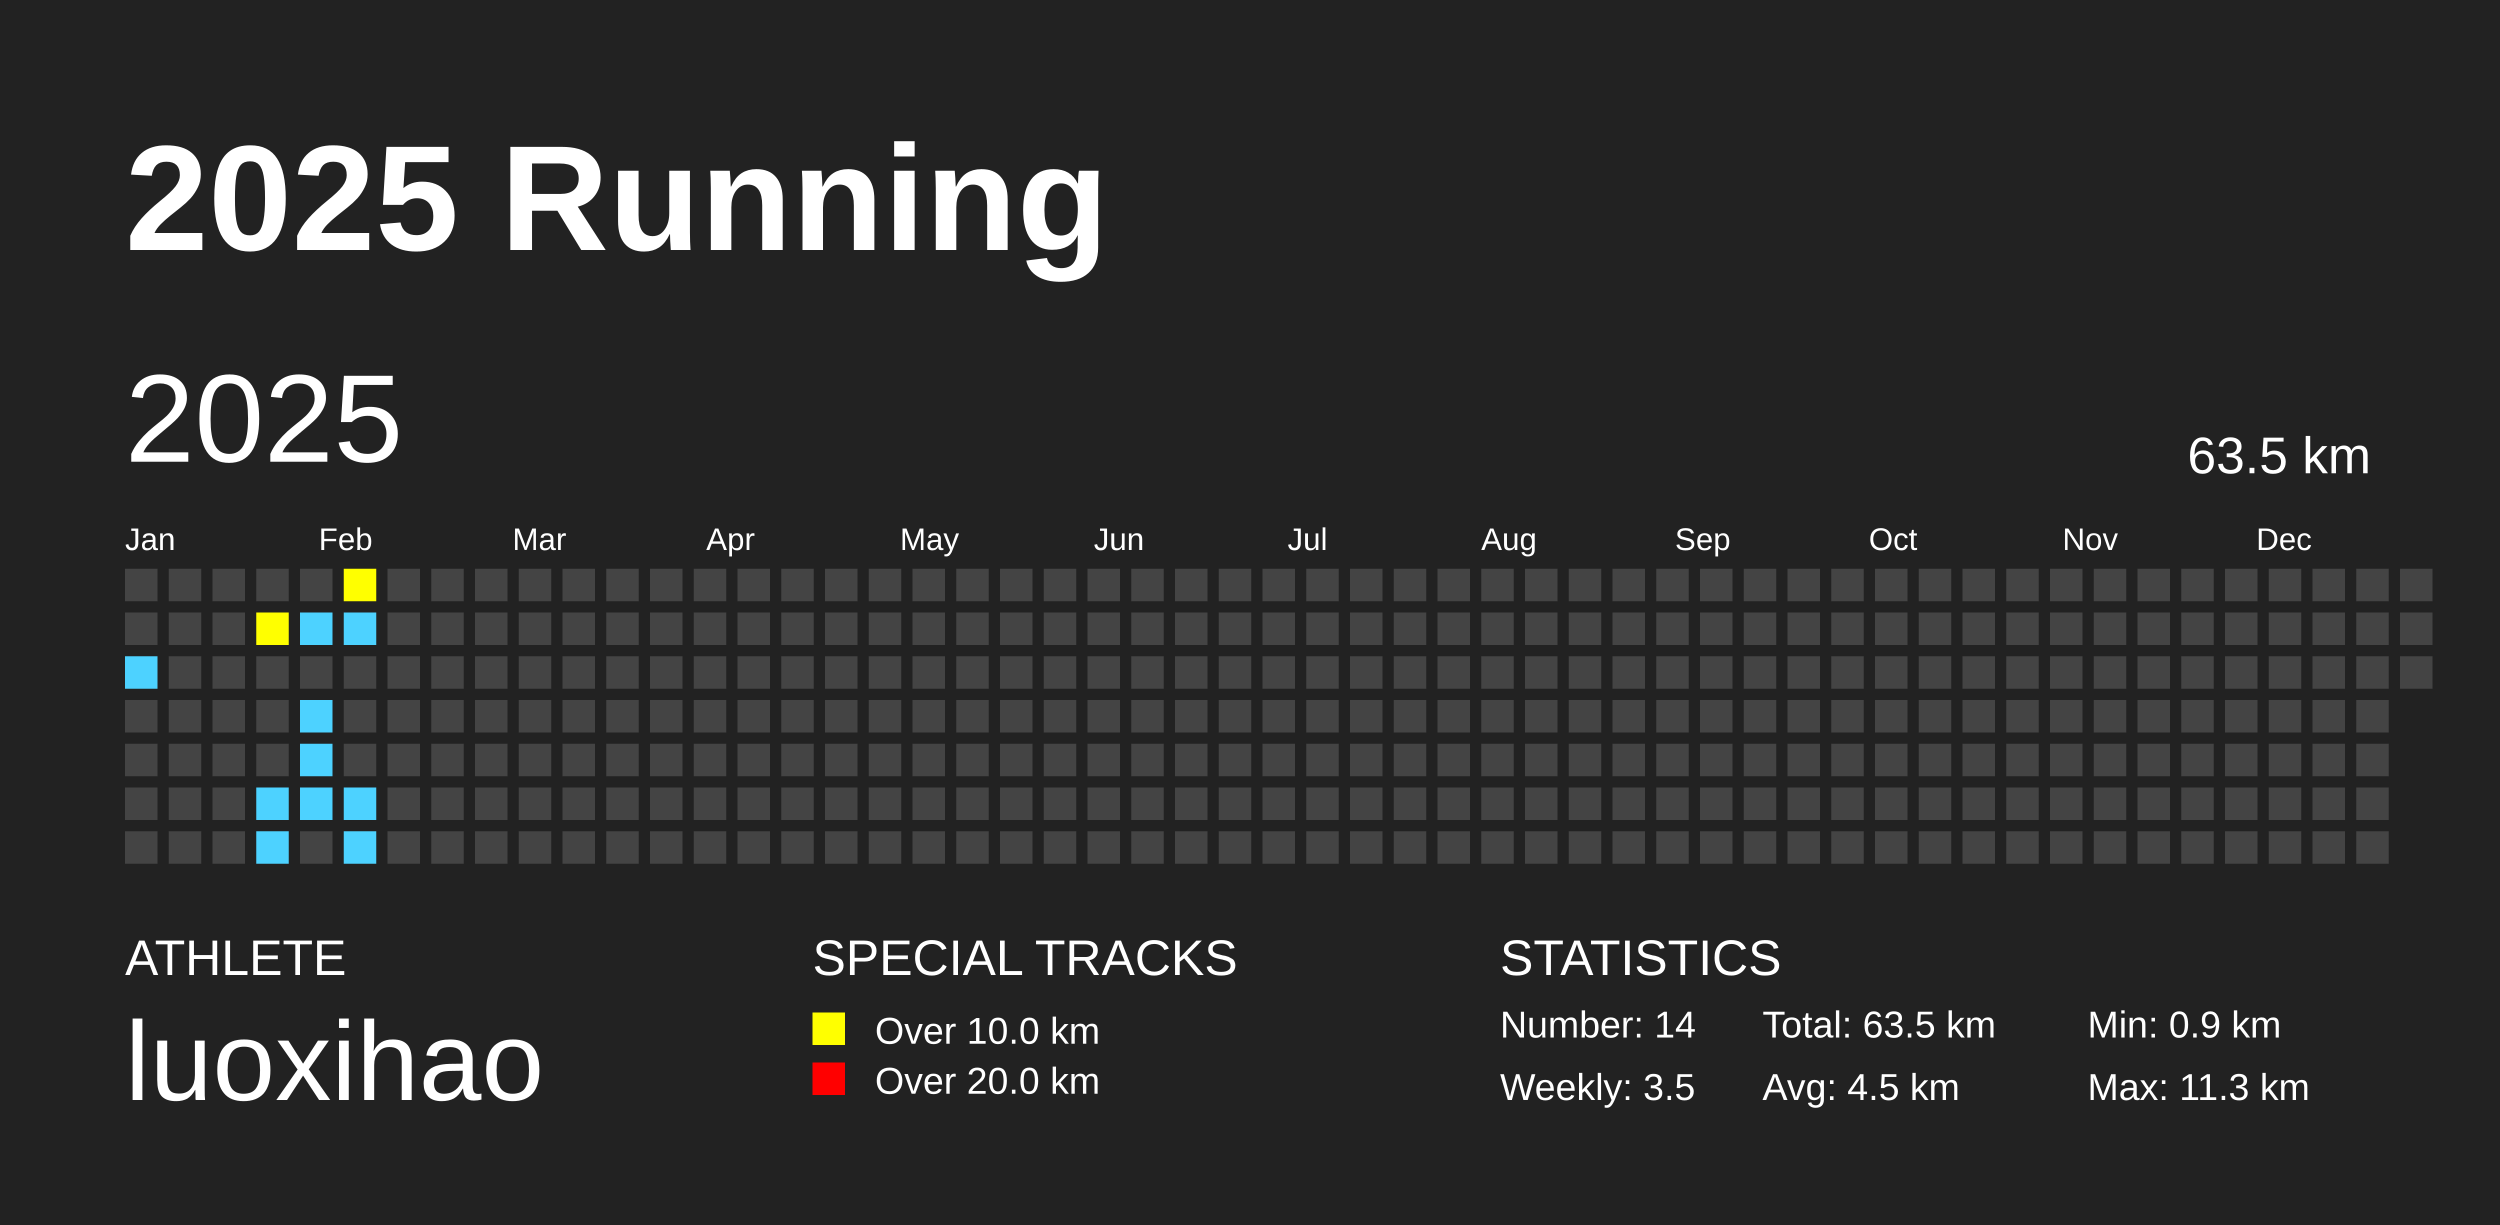
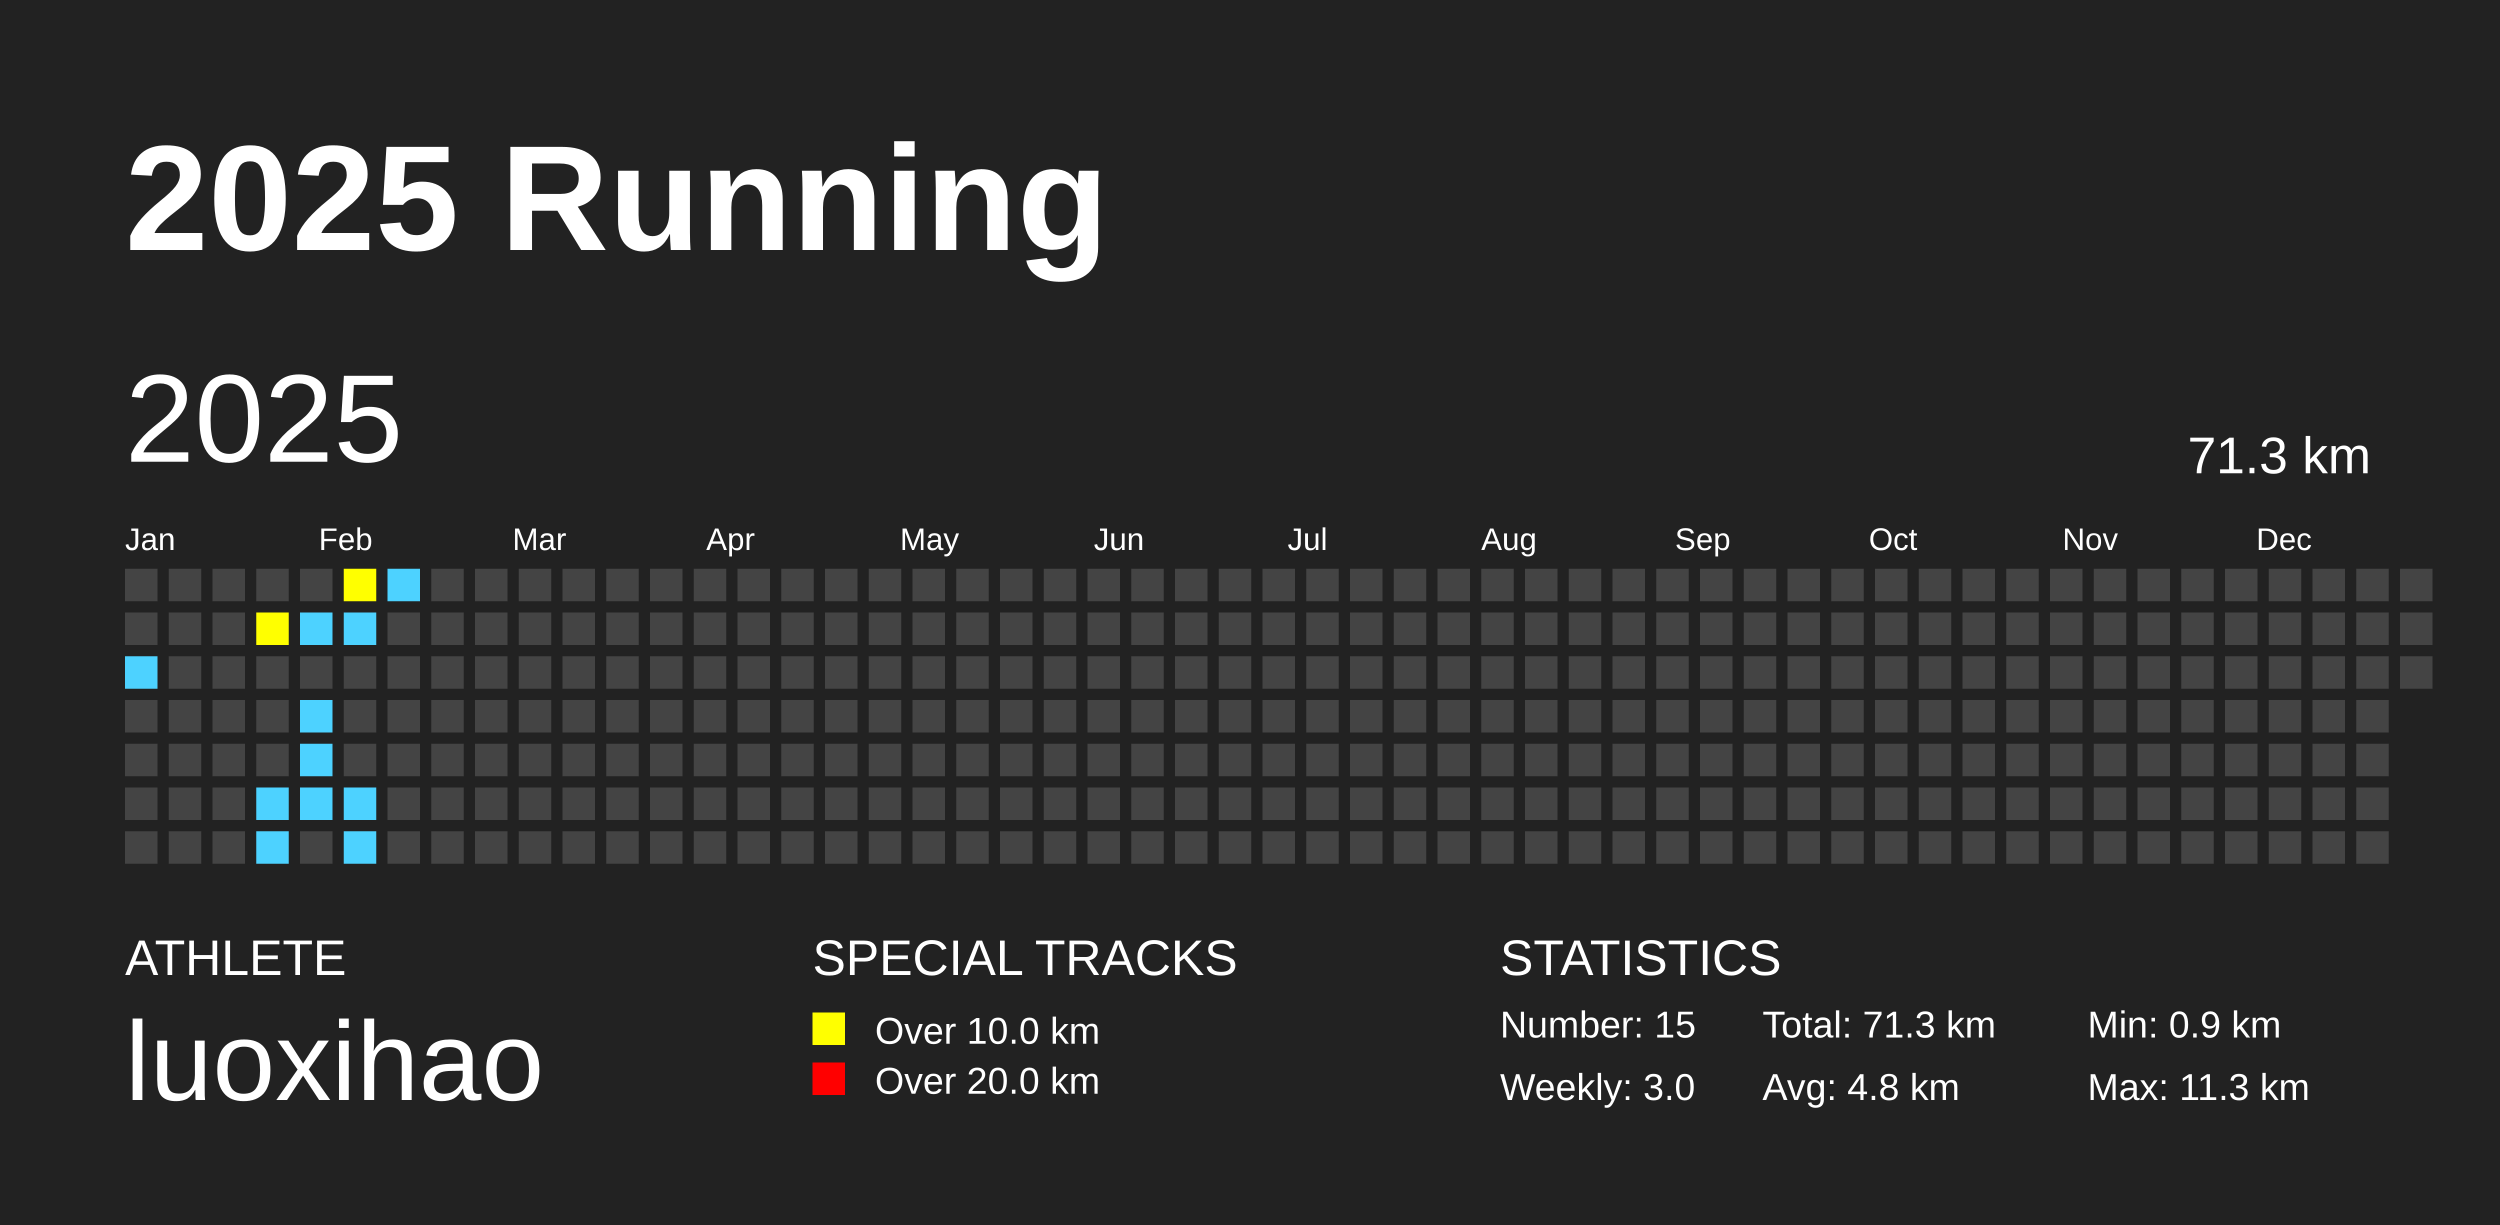
<svg xmlns="http://www.w3.org/2000/svg" baseProfile="full" height="98mm" version="1.1" viewBox="0,0,200,98" width="200mm">
  <defs />
  <rect fill="#222222" height="98" width="200" x="0" y="0" />
  <text fill="#FFFFFF" style="font-size:12px; font-family:Arial; font-weight:bold;" x="10" y="20">2025 Running</text>
  <text fill="#FFFFFF" style="font-size:4px; font-family:Arial" x="10" y="78">ATHLETE</text>
  <text fill="#FFFFFF" style="font-size:9px; font-family:Arial" x="10" y="88">luoxihao</text>
  <text fill="#FFFFFF" style="font-size:4px; font-family:Arial" x="65" y="78">SPECIAL TRACKS</text>
  <rect fill="yellow" height="2.6" width="2.6" x="65" y="81" />
  <text fill="#FFFFFF" style="font-size:3px; font-family:Arial" x="70" y="83.5">Over 10.0 km</text>
  <rect fill="red" height="2.6" width="2.6" x="65" y="85" />
  <text fill="#FFFFFF" style="font-size:3px; font-family:Arial" x="70" y="87.5">Over 20.0 km</text>
  <text fill="#FFFFFF" style="font-size:4px; font-family:Arial" x="120" y="78">STATISTICS</text>
-   <text fill="#FFFFFF" style="font-size:3px; font-family:Arial" x="120" y="83">Number: 14</text>
-   <text fill="#FFFFFF" style="font-size:3px; font-family:Arial" x="120" y="88">Weekly: 3.5</text>
-   <text fill="#FFFFFF" style="font-size:3px; font-family:Arial" x="141" y="83">Total: 63.5 km</text>
-   <text fill="#FFFFFF" style="font-size:3px; font-family:Arial" x="141" y="88">Avg: 4.5 km</text>
+   <text fill="#FFFFFF" style="font-size:3px; font-family:Arial" x="120" y="83">Number: 15</text>
+   <text fill="#FFFFFF" style="font-size:3px; font-family:Arial" x="120" y="88">Weekly: 3.0</text>
+   <text fill="#FFFFFF" style="font-size:3px; font-family:Arial" x="141" y="83">Total: 71.3 km</text>
+   <text fill="#FFFFFF" style="font-size:3px; font-family:Arial" x="141" y="88">Avg: 4.8 km</text>
  <text fill="#FFFFFF" style="font-size:3px; font-family:Arial" x="167" y="83">Min: 0.9 km</text>
  <text fill="#FFFFFF" style="font-size:3px; font-family:Arial" x="167" y="88">Max: 11.3 km</text>
  <text dominant-baseline="hanging" fill="#FFFFFF" style="font-size:10.0px; font-family:Arial;" x="10" y="30">2025</text>
-   <text dominant-baseline="hanging" fill="#FFFFFF" style="font-size:4.125px; font-family:Arial;" x="175" y="35">63.5 km</text>
+   <text dominant-baseline="hanging" fill="#FFFFFF" style="font-size:4.125px; font-family:Arial;" x="175" y="35">71.3 km</text>
  <text fill="#FFFFFF" style="font-size:2.5px; font-family:Arial" x="10.0" y="44">Jan</text>
  <text fill="#FFFFFF" style="font-size:2.5px; font-family:Arial" x="25.5" y="44">Feb</text>
  <text fill="#FFFFFF" style="font-size:2.5px; font-family:Arial" x="41.0" y="44">Mar</text>
  <text fill="#FFFFFF" style="font-size:2.5px; font-family:Arial" x="56.5" y="44">Apr</text>
  <text fill="#FFFFFF" style="font-size:2.5px; font-family:Arial" x="72.0" y="44">May</text>
  <text fill="#FFFFFF" style="font-size:2.5px; font-family:Arial" x="87.5" y="44">Jun</text>
  <text fill="#FFFFFF" style="font-size:2.5px; font-family:Arial" x="103.0" y="44">Jul</text>
  <text fill="#FFFFFF" style="font-size:2.5px; font-family:Arial" x="118.5" y="44">Aug</text>
  <text fill="#FFFFFF" style="font-size:2.5px; font-family:Arial" x="134.0" y="44">Sep</text>
  <text fill="#FFFFFF" style="font-size:2.5px; font-family:Arial" x="149.5" y="44">Oct</text>
  <text fill="#FFFFFF" style="font-size:2.5px; font-family:Arial" x="165.0" y="44">Nov</text>
  <text fill="#FFFFFF" style="font-size:2.5px; font-family:Arial" x="180.5" y="44">Dec</text>
  <rect fill="#444444" height="2.6" width="2.6" x="10.0" y="45.5" />
  <rect fill="#444444" height="2.6" width="2.6" x="10.0" y="49.0" />
  <rect fill="#4DD2FF" height="2.6" width="2.6" x="10.0" y="52.5" />
  <rect fill="#444444" height="2.6" width="2.6" x="10.0" y="56.0" />
  <rect fill="#444444" height="2.6" width="2.6" x="10.0" y="59.5" />
  <rect fill="#444444" height="2.6" width="2.6" x="10.0" y="63.0" />
  <rect fill="#444444" height="2.6" width="2.6" x="10.0" y="66.5" />
  <rect fill="#444444" height="2.6" width="2.6" x="13.5" y="45.5" />
  <rect fill="#444444" height="2.6" width="2.6" x="13.5" y="49.0" />
  <rect fill="#444444" height="2.6" width="2.6" x="13.5" y="52.5" />
  <rect fill="#444444" height="2.6" width="2.6" x="13.5" y="56.0" />
  <rect fill="#444444" height="2.6" width="2.6" x="13.5" y="59.5" />
  <rect fill="#444444" height="2.6" width="2.6" x="13.5" y="63.0" />
  <rect fill="#444444" height="2.6" width="2.6" x="13.5" y="66.5" />
  <rect fill="#444444" height="2.6" width="2.6" x="17.0" y="45.5" />
  <rect fill="#444444" height="2.6" width="2.6" x="17.0" y="49.0" />
  <rect fill="#444444" height="2.6" width="2.6" x="17.0" y="52.5" />
  <rect fill="#444444" height="2.6" width="2.6" x="17.0" y="56.0" />
  <rect fill="#444444" height="2.6" width="2.6" x="17.0" y="59.5" />
  <rect fill="#444444" height="2.6" width="2.6" x="17.0" y="63.0" />
  <rect fill="#444444" height="2.6" width="2.6" x="17.0" y="66.5" />
  <rect fill="#444444" height="2.6" width="2.6" x="20.5" y="45.5" />
  <rect fill="yellow" height="2.6" width="2.6" x="20.5" y="49.0" />
  <rect fill="#444444" height="2.6" width="2.6" x="20.5" y="52.5" />
  <rect fill="#444444" height="2.6" width="2.6" x="20.5" y="56.0" />
  <rect fill="#444444" height="2.6" width="2.6" x="20.5" y="59.5" />
  <rect fill="#4DD2FF" height="2.6" width="2.6" x="20.5" y="63.0" />
  <rect fill="#4DD2FF" height="2.6" width="2.6" x="20.5" y="66.5" />
  <rect fill="#444444" height="2.6" width="2.6" x="24.0" y="45.5" />
  <rect fill="#4DD2FF" height="2.6" width="2.6" x="24.0" y="49.0" />
  <rect fill="#444444" height="2.6" width="2.6" x="24.0" y="52.5" />
  <rect fill="#4DD2FF" height="2.6" width="2.6" x="24.0" y="56.0" />
  <rect fill="#4DD2FF" height="2.6" width="2.6" x="24.0" y="59.5" />
  <rect fill="#4DD2FF" height="2.6" width="2.6" x="24.0" y="63.0" />
  <rect fill="#444444" height="2.6" width="2.6" x="24.0" y="66.5" />
  <rect fill="yellow" height="2.6" width="2.6" x="27.5" y="45.5" />
  <rect fill="#4DD2FF" height="2.6" width="2.6" x="27.5" y="49.0" />
  <rect fill="#444444" height="2.6" width="2.6" x="27.5" y="52.5" />
  <rect fill="#444444" height="2.6" width="2.6" x="27.5" y="56.0" />
  <rect fill="#444444" height="2.6" width="2.6" x="27.5" y="59.5" />
  <rect fill="#4DD2FF" height="2.6" width="2.6" x="27.5" y="63.0" />
  <rect fill="#4DD2FF" height="2.6" width="2.6" x="27.5" y="66.5" />
-   <rect fill="#444444" height="2.6" width="2.6" x="31.0" y="45.5" />
+   <rect fill="#4DD2FF" height="2.6" width="2.6" x="31.0" y="45.5" />
  <rect fill="#444444" height="2.6" width="2.6" x="31.0" y="49.0" />
  <rect fill="#444444" height="2.6" width="2.6" x="31.0" y="52.5" />
  <rect fill="#444444" height="2.6" width="2.6" x="31.0" y="56.0" />
  <rect fill="#444444" height="2.6" width="2.6" x="31.0" y="59.5" />
  <rect fill="#444444" height="2.6" width="2.6" x="31.0" y="63.0" />
  <rect fill="#444444" height="2.6" width="2.6" x="31.0" y="66.5" />
  <rect fill="#444444" height="2.6" width="2.6" x="34.5" y="45.5" />
  <rect fill="#444444" height="2.6" width="2.6" x="34.5" y="49.0" />
  <rect fill="#444444" height="2.6" width="2.6" x="34.5" y="52.5" />
  <rect fill="#444444" height="2.6" width="2.6" x="34.5" y="56.0" />
  <rect fill="#444444" height="2.6" width="2.6" x="34.5" y="59.5" />
  <rect fill="#444444" height="2.6" width="2.6" x="34.5" y="63.0" />
  <rect fill="#444444" height="2.6" width="2.6" x="34.5" y="66.5" />
  <rect fill="#444444" height="2.6" width="2.6" x="38.0" y="45.5" />
  <rect fill="#444444" height="2.6" width="2.6" x="38.0" y="49.0" />
  <rect fill="#444444" height="2.6" width="2.6" x="38.0" y="52.5" />
  <rect fill="#444444" height="2.6" width="2.6" x="38.0" y="56.0" />
  <rect fill="#444444" height="2.6" width="2.6" x="38.0" y="59.5" />
  <rect fill="#444444" height="2.6" width="2.6" x="38.0" y="63.0" />
  <rect fill="#444444" height="2.6" width="2.6" x="38.0" y="66.5" />
  <rect fill="#444444" height="2.6" width="2.6" x="41.5" y="45.5" />
  <rect fill="#444444" height="2.6" width="2.6" x="41.5" y="49.0" />
  <rect fill="#444444" height="2.6" width="2.6" x="41.5" y="52.5" />
  <rect fill="#444444" height="2.6" width="2.6" x="41.5" y="56.0" />
  <rect fill="#444444" height="2.6" width="2.6" x="41.5" y="59.5" />
  <rect fill="#444444" height="2.6" width="2.6" x="41.5" y="63.0" />
  <rect fill="#444444" height="2.6" width="2.6" x="41.5" y="66.5" />
  <rect fill="#444444" height="2.6" width="2.6" x="45.0" y="45.5" />
  <rect fill="#444444" height="2.6" width="2.6" x="45.0" y="49.0" />
  <rect fill="#444444" height="2.6" width="2.6" x="45.0" y="52.5" />
  <rect fill="#444444" height="2.6" width="2.6" x="45.0" y="56.0" />
  <rect fill="#444444" height="2.6" width="2.6" x="45.0" y="59.5" />
  <rect fill="#444444" height="2.6" width="2.6" x="45.0" y="63.0" />
  <rect fill="#444444" height="2.6" width="2.6" x="45.0" y="66.5" />
  <rect fill="#444444" height="2.6" width="2.6" x="48.5" y="45.5" />
  <rect fill="#444444" height="2.6" width="2.6" x="48.5" y="49.0" />
  <rect fill="#444444" height="2.6" width="2.6" x="48.5" y="52.5" />
  <rect fill="#444444" height="2.6" width="2.6" x="48.5" y="56.0" />
  <rect fill="#444444" height="2.6" width="2.6" x="48.5" y="59.5" />
  <rect fill="#444444" height="2.6" width="2.6" x="48.5" y="63.0" />
  <rect fill="#444444" height="2.6" width="2.6" x="48.5" y="66.5" />
  <rect fill="#444444" height="2.6" width="2.6" x="52.0" y="45.5" />
  <rect fill="#444444" height="2.6" width="2.6" x="52.0" y="49.0" />
  <rect fill="#444444" height="2.6" width="2.6" x="52.0" y="52.5" />
  <rect fill="#444444" height="2.6" width="2.6" x="52.0" y="56.0" />
  <rect fill="#444444" height="2.6" width="2.6" x="52.0" y="59.5" />
  <rect fill="#444444" height="2.6" width="2.6" x="52.0" y="63.0" />
  <rect fill="#444444" height="2.6" width="2.6" x="52.0" y="66.5" />
  <rect fill="#444444" height="2.6" width="2.6" x="55.5" y="45.5" />
  <rect fill="#444444" height="2.6" width="2.6" x="55.5" y="49.0" />
  <rect fill="#444444" height="2.6" width="2.6" x="55.5" y="52.5" />
  <rect fill="#444444" height="2.6" width="2.6" x="55.5" y="56.0" />
  <rect fill="#444444" height="2.6" width="2.6" x="55.5" y="59.5" />
  <rect fill="#444444" height="2.6" width="2.6" x="55.5" y="63.0" />
  <rect fill="#444444" height="2.6" width="2.6" x="55.5" y="66.5" />
  <rect fill="#444444" height="2.6" width="2.6" x="59.0" y="45.5" />
  <rect fill="#444444" height="2.6" width="2.6" x="59.0" y="49.0" />
  <rect fill="#444444" height="2.6" width="2.6" x="59.0" y="52.5" />
  <rect fill="#444444" height="2.6" width="2.6" x="59.0" y="56.0" />
  <rect fill="#444444" height="2.6" width="2.6" x="59.0" y="59.5" />
  <rect fill="#444444" height="2.6" width="2.6" x="59.0" y="63.0" />
  <rect fill="#444444" height="2.6" width="2.6" x="59.0" y="66.5" />
  <rect fill="#444444" height="2.6" width="2.6" x="62.5" y="45.5" />
  <rect fill="#444444" height="2.6" width="2.6" x="62.5" y="49.0" />
  <rect fill="#444444" height="2.6" width="2.6" x="62.5" y="52.5" />
  <rect fill="#444444" height="2.6" width="2.6" x="62.5" y="56.0" />
  <rect fill="#444444" height="2.6" width="2.6" x="62.5" y="59.5" />
  <rect fill="#444444" height="2.6" width="2.6" x="62.5" y="63.0" />
  <rect fill="#444444" height="2.6" width="2.6" x="62.5" y="66.5" />
  <rect fill="#444444" height="2.6" width="2.6" x="66.0" y="45.5" />
  <rect fill="#444444" height="2.6" width="2.6" x="66.0" y="49.0" />
  <rect fill="#444444" height="2.6" width="2.6" x="66.0" y="52.5" />
  <rect fill="#444444" height="2.6" width="2.6" x="66.0" y="56.0" />
  <rect fill="#444444" height="2.6" width="2.6" x="66.0" y="59.5" />
  <rect fill="#444444" height="2.6" width="2.6" x="66.0" y="63.0" />
  <rect fill="#444444" height="2.6" width="2.6" x="66.0" y="66.5" />
  <rect fill="#444444" height="2.6" width="2.6" x="69.5" y="45.5" />
  <rect fill="#444444" height="2.6" width="2.6" x="69.5" y="49.0" />
  <rect fill="#444444" height="2.6" width="2.6" x="69.5" y="52.5" />
  <rect fill="#444444" height="2.6" width="2.6" x="69.5" y="56.0" />
  <rect fill="#444444" height="2.6" width="2.6" x="69.5" y="59.5" />
  <rect fill="#444444" height="2.6" width="2.6" x="69.5" y="63.0" />
  <rect fill="#444444" height="2.6" width="2.6" x="69.5" y="66.5" />
  <rect fill="#444444" height="2.6" width="2.6" x="73.0" y="45.5" />
  <rect fill="#444444" height="2.6" width="2.6" x="73.0" y="49.0" />
  <rect fill="#444444" height="2.6" width="2.6" x="73.0" y="52.5" />
  <rect fill="#444444" height="2.6" width="2.6" x="73.0" y="56.0" />
  <rect fill="#444444" height="2.6" width="2.6" x="73.0" y="59.5" />
  <rect fill="#444444" height="2.6" width="2.6" x="73.0" y="63.0" />
  <rect fill="#444444" height="2.6" width="2.6" x="73.0" y="66.5" />
  <rect fill="#444444" height="2.6" width="2.6" x="76.5" y="45.5" />
  <rect fill="#444444" height="2.6" width="2.6" x="76.5" y="49.0" />
  <rect fill="#444444" height="2.6" width="2.6" x="76.5" y="52.5" />
  <rect fill="#444444" height="2.6" width="2.6" x="76.5" y="56.0" />
  <rect fill="#444444" height="2.6" width="2.6" x="76.5" y="59.5" />
  <rect fill="#444444" height="2.6" width="2.6" x="76.5" y="63.0" />
  <rect fill="#444444" height="2.6" width="2.6" x="76.5" y="66.5" />
  <rect fill="#444444" height="2.6" width="2.6" x="80.0" y="45.5" />
  <rect fill="#444444" height="2.6" width="2.6" x="80.0" y="49.0" />
  <rect fill="#444444" height="2.6" width="2.6" x="80.0" y="52.5" />
  <rect fill="#444444" height="2.6" width="2.6" x="80.0" y="56.0" />
  <rect fill="#444444" height="2.6" width="2.6" x="80.0" y="59.5" />
  <rect fill="#444444" height="2.6" width="2.6" x="80.0" y="63.0" />
  <rect fill="#444444" height="2.6" width="2.6" x="80.0" y="66.5" />
  <rect fill="#444444" height="2.6" width="2.6" x="83.5" y="45.5" />
  <rect fill="#444444" height="2.6" width="2.6" x="83.5" y="49.0" />
  <rect fill="#444444" height="2.6" width="2.6" x="83.5" y="52.5" />
  <rect fill="#444444" height="2.6" width="2.6" x="83.5" y="56.0" />
  <rect fill="#444444" height="2.6" width="2.6" x="83.5" y="59.5" />
  <rect fill="#444444" height="2.6" width="2.6" x="83.5" y="63.0" />
  <rect fill="#444444" height="2.6" width="2.6" x="83.5" y="66.5" />
  <rect fill="#444444" height="2.6" width="2.6" x="87.0" y="45.5" />
  <rect fill="#444444" height="2.6" width="2.6" x="87.0" y="49.0" />
  <rect fill="#444444" height="2.6" width="2.6" x="87.0" y="52.5" />
  <rect fill="#444444" height="2.6" width="2.6" x="87.0" y="56.0" />
  <rect fill="#444444" height="2.6" width="2.6" x="87.0" y="59.5" />
  <rect fill="#444444" height="2.6" width="2.6" x="87.0" y="63.0" />
  <rect fill="#444444" height="2.6" width="2.6" x="87.0" y="66.5" />
  <rect fill="#444444" height="2.6" width="2.6" x="90.5" y="45.5" />
  <rect fill="#444444" height="2.6" width="2.6" x="90.5" y="49.0" />
  <rect fill="#444444" height="2.6" width="2.6" x="90.5" y="52.5" />
  <rect fill="#444444" height="2.6" width="2.6" x="90.5" y="56.0" />
  <rect fill="#444444" height="2.6" width="2.6" x="90.5" y="59.5" />
  <rect fill="#444444" height="2.6" width="2.6" x="90.5" y="63.0" />
  <rect fill="#444444" height="2.6" width="2.6" x="90.5" y="66.5" />
  <rect fill="#444444" height="2.6" width="2.6" x="94.0" y="45.5" />
  <rect fill="#444444" height="2.6" width="2.6" x="94.0" y="49.0" />
  <rect fill="#444444" height="2.6" width="2.6" x="94.0" y="52.5" />
  <rect fill="#444444" height="2.6" width="2.6" x="94.0" y="56.0" />
  <rect fill="#444444" height="2.6" width="2.6" x="94.0" y="59.5" />
  <rect fill="#444444" height="2.6" width="2.6" x="94.0" y="63.0" />
  <rect fill="#444444" height="2.6" width="2.6" x="94.0" y="66.5" />
  <rect fill="#444444" height="2.6" width="2.6" x="97.5" y="45.5" />
  <rect fill="#444444" height="2.6" width="2.6" x="97.5" y="49.0" />
  <rect fill="#444444" height="2.6" width="2.6" x="97.5" y="52.5" />
  <rect fill="#444444" height="2.6" width="2.6" x="97.5" y="56.0" />
  <rect fill="#444444" height="2.6" width="2.6" x="97.5" y="59.5" />
  <rect fill="#444444" height="2.6" width="2.6" x="97.5" y="63.0" />
  <rect fill="#444444" height="2.6" width="2.6" x="97.5" y="66.5" />
  <rect fill="#444444" height="2.6" width="2.6" x="101.0" y="45.5" />
  <rect fill="#444444" height="2.6" width="2.6" x="101.0" y="49.0" />
  <rect fill="#444444" height="2.6" width="2.6" x="101.0" y="52.5" />
  <rect fill="#444444" height="2.6" width="2.6" x="101.0" y="56.0" />
  <rect fill="#444444" height="2.6" width="2.6" x="101.0" y="59.5" />
  <rect fill="#444444" height="2.6" width="2.6" x="101.0" y="63.0" />
  <rect fill="#444444" height="2.6" width="2.6" x="101.0" y="66.5" />
  <rect fill="#444444" height="2.6" width="2.6" x="104.5" y="45.5" />
  <rect fill="#444444" height="2.6" width="2.6" x="104.5" y="49.0" />
  <rect fill="#444444" height="2.6" width="2.6" x="104.5" y="52.5" />
  <rect fill="#444444" height="2.6" width="2.6" x="104.5" y="56.0" />
  <rect fill="#444444" height="2.6" width="2.6" x="104.5" y="59.5" />
  <rect fill="#444444" height="2.6" width="2.6" x="104.5" y="63.0" />
  <rect fill="#444444" height="2.6" width="2.6" x="104.5" y="66.5" />
  <rect fill="#444444" height="2.6" width="2.6" x="108.0" y="45.5" />
  <rect fill="#444444" height="2.6" width="2.6" x="108.0" y="49.0" />
  <rect fill="#444444" height="2.6" width="2.6" x="108.0" y="52.5" />
  <rect fill="#444444" height="2.6" width="2.6" x="108.0" y="56.0" />
  <rect fill="#444444" height="2.6" width="2.6" x="108.0" y="59.5" />
  <rect fill="#444444" height="2.6" width="2.6" x="108.0" y="63.0" />
  <rect fill="#444444" height="2.6" width="2.6" x="108.0" y="66.5" />
  <rect fill="#444444" height="2.6" width="2.6" x="111.5" y="45.5" />
  <rect fill="#444444" height="2.6" width="2.6" x="111.5" y="49.0" />
  <rect fill="#444444" height="2.6" width="2.6" x="111.5" y="52.5" />
  <rect fill="#444444" height="2.6" width="2.6" x="111.5" y="56.0" />
  <rect fill="#444444" height="2.6" width="2.6" x="111.5" y="59.5" />
  <rect fill="#444444" height="2.6" width="2.6" x="111.5" y="63.0" />
  <rect fill="#444444" height="2.6" width="2.6" x="111.5" y="66.5" />
  <rect fill="#444444" height="2.6" width="2.6" x="115.0" y="45.5" />
  <rect fill="#444444" height="2.6" width="2.6" x="115.0" y="49.0" />
  <rect fill="#444444" height="2.6" width="2.6" x="115.0" y="52.5" />
  <rect fill="#444444" height="2.6" width="2.6" x="115.0" y="56.0" />
  <rect fill="#444444" height="2.6" width="2.6" x="115.0" y="59.5" />
  <rect fill="#444444" height="2.6" width="2.6" x="115.0" y="63.0" />
  <rect fill="#444444" height="2.6" width="2.6" x="115.0" y="66.5" />
  <rect fill="#444444" height="2.6" width="2.6" x="118.5" y="45.5" />
  <rect fill="#444444" height="2.6" width="2.6" x="118.5" y="49.0" />
  <rect fill="#444444" height="2.6" width="2.6" x="118.5" y="52.5" />
  <rect fill="#444444" height="2.6" width="2.6" x="118.5" y="56.0" />
  <rect fill="#444444" height="2.6" width="2.6" x="118.5" y="59.5" />
  <rect fill="#444444" height="2.6" width="2.6" x="118.5" y="63.0" />
  <rect fill="#444444" height="2.6" width="2.6" x="118.5" y="66.5" />
  <rect fill="#444444" height="2.6" width="2.6" x="122.0" y="45.5" />
  <rect fill="#444444" height="2.6" width="2.6" x="122.0" y="49.0" />
  <rect fill="#444444" height="2.6" width="2.6" x="122.0" y="52.5" />
  <rect fill="#444444" height="2.6" width="2.6" x="122.0" y="56.0" />
  <rect fill="#444444" height="2.6" width="2.6" x="122.0" y="59.5" />
  <rect fill="#444444" height="2.6" width="2.6" x="122.0" y="63.0" />
  <rect fill="#444444" height="2.6" width="2.6" x="122.0" y="66.5" />
  <rect fill="#444444" height="2.6" width="2.6" x="125.5" y="45.5" />
  <rect fill="#444444" height="2.6" width="2.6" x="125.5" y="49.0" />
  <rect fill="#444444" height="2.6" width="2.6" x="125.5" y="52.5" />
  <rect fill="#444444" height="2.6" width="2.6" x="125.5" y="56.0" />
  <rect fill="#444444" height="2.6" width="2.6" x="125.5" y="59.5" />
  <rect fill="#444444" height="2.6" width="2.6" x="125.5" y="63.0" />
  <rect fill="#444444" height="2.6" width="2.6" x="125.5" y="66.5" />
  <rect fill="#444444" height="2.6" width="2.6" x="129.0" y="45.5" />
  <rect fill="#444444" height="2.6" width="2.6" x="129.0" y="49.0" />
  <rect fill="#444444" height="2.6" width="2.6" x="129.0" y="52.5" />
  <rect fill="#444444" height="2.6" width="2.6" x="129.0" y="56.0" />
  <rect fill="#444444" height="2.6" width="2.6" x="129.0" y="59.5" />
  <rect fill="#444444" height="2.6" width="2.6" x="129.0" y="63.0" />
  <rect fill="#444444" height="2.6" width="2.6" x="129.0" y="66.5" />
  <rect fill="#444444" height="2.6" width="2.6" x="132.5" y="45.5" />
  <rect fill="#444444" height="2.6" width="2.6" x="132.5" y="49.0" />
  <rect fill="#444444" height="2.6" width="2.6" x="132.5" y="52.5" />
  <rect fill="#444444" height="2.6" width="2.6" x="132.5" y="56.0" />
  <rect fill="#444444" height="2.6" width="2.6" x="132.5" y="59.5" />
  <rect fill="#444444" height="2.6" width="2.6" x="132.5" y="63.0" />
  <rect fill="#444444" height="2.6" width="2.6" x="132.5" y="66.5" />
  <rect fill="#444444" height="2.6" width="2.6" x="136.0" y="45.5" />
  <rect fill="#444444" height="2.6" width="2.6" x="136.0" y="49.0" />
  <rect fill="#444444" height="2.6" width="2.6" x="136.0" y="52.5" />
  <rect fill="#444444" height="2.6" width="2.6" x="136.0" y="56.0" />
  <rect fill="#444444" height="2.6" width="2.6" x="136.0" y="59.5" />
  <rect fill="#444444" height="2.6" width="2.6" x="136.0" y="63.0" />
  <rect fill="#444444" height="2.6" width="2.6" x="136.0" y="66.5" />
  <rect fill="#444444" height="2.6" width="2.6" x="139.5" y="45.5" />
  <rect fill="#444444" height="2.6" width="2.6" x="139.5" y="49.0" />
  <rect fill="#444444" height="2.6" width="2.6" x="139.5" y="52.5" />
  <rect fill="#444444" height="2.6" width="2.6" x="139.5" y="56.0" />
  <rect fill="#444444" height="2.6" width="2.6" x="139.5" y="59.5" />
  <rect fill="#444444" height="2.6" width="2.6" x="139.5" y="63.0" />
  <rect fill="#444444" height="2.6" width="2.6" x="139.5" y="66.5" />
  <rect fill="#444444" height="2.6" width="2.6" x="143.0" y="45.5" />
  <rect fill="#444444" height="2.6" width="2.6" x="143.0" y="49.0" />
  <rect fill="#444444" height="2.6" width="2.6" x="143.0" y="52.5" />
  <rect fill="#444444" height="2.6" width="2.6" x="143.0" y="56.0" />
  <rect fill="#444444" height="2.6" width="2.6" x="143.0" y="59.5" />
  <rect fill="#444444" height="2.6" width="2.6" x="143.0" y="63.0" />
  <rect fill="#444444" height="2.6" width="2.6" x="143.0" y="66.5" />
  <rect fill="#444444" height="2.6" width="2.6" x="146.5" y="45.5" />
  <rect fill="#444444" height="2.6" width="2.6" x="146.5" y="49.0" />
  <rect fill="#444444" height="2.6" width="2.6" x="146.5" y="52.5" />
  <rect fill="#444444" height="2.6" width="2.6" x="146.5" y="56.0" />
  <rect fill="#444444" height="2.6" width="2.6" x="146.5" y="59.5" />
  <rect fill="#444444" height="2.6" width="2.6" x="146.5" y="63.0" />
  <rect fill="#444444" height="2.6" width="2.6" x="146.5" y="66.5" />
  <rect fill="#444444" height="2.6" width="2.6" x="150.0" y="45.5" />
  <rect fill="#444444" height="2.6" width="2.6" x="150.0" y="49.0" />
  <rect fill="#444444" height="2.6" width="2.6" x="150.0" y="52.5" />
  <rect fill="#444444" height="2.6" width="2.6" x="150.0" y="56.0" />
  <rect fill="#444444" height="2.6" width="2.6" x="150.0" y="59.5" />
  <rect fill="#444444" height="2.6" width="2.6" x="150.0" y="63.0" />
  <rect fill="#444444" height="2.6" width="2.6" x="150.0" y="66.5" />
  <rect fill="#444444" height="2.6" width="2.6" x="153.5" y="45.5" />
  <rect fill="#444444" height="2.6" width="2.6" x="153.5" y="49.0" />
  <rect fill="#444444" height="2.6" width="2.6" x="153.5" y="52.5" />
  <rect fill="#444444" height="2.6" width="2.6" x="153.5" y="56.0" />
  <rect fill="#444444" height="2.6" width="2.6" x="153.5" y="59.5" />
  <rect fill="#444444" height="2.6" width="2.6" x="153.5" y="63.0" />
  <rect fill="#444444" height="2.6" width="2.6" x="153.5" y="66.5" />
  <rect fill="#444444" height="2.6" width="2.6" x="157.0" y="45.5" />
  <rect fill="#444444" height="2.6" width="2.6" x="157.0" y="49.0" />
  <rect fill="#444444" height="2.6" width="2.6" x="157.0" y="52.5" />
  <rect fill="#444444" height="2.6" width="2.6" x="157.0" y="56.0" />
  <rect fill="#444444" height="2.6" width="2.6" x="157.0" y="59.5" />
  <rect fill="#444444" height="2.6" width="2.6" x="157.0" y="63.0" />
  <rect fill="#444444" height="2.6" width="2.6" x="157.0" y="66.5" />
  <rect fill="#444444" height="2.6" width="2.6" x="160.5" y="45.5" />
  <rect fill="#444444" height="2.6" width="2.6" x="160.5" y="49.0" />
  <rect fill="#444444" height="2.6" width="2.6" x="160.5" y="52.5" />
  <rect fill="#444444" height="2.6" width="2.6" x="160.5" y="56.0" />
  <rect fill="#444444" height="2.6" width="2.6" x="160.5" y="59.5" />
  <rect fill="#444444" height="2.6" width="2.6" x="160.5" y="63.0" />
  <rect fill="#444444" height="2.6" width="2.6" x="160.5" y="66.5" />
  <rect fill="#444444" height="2.6" width="2.6" x="164.0" y="45.5" />
  <rect fill="#444444" height="2.6" width="2.6" x="164.0" y="49.0" />
  <rect fill="#444444" height="2.6" width="2.6" x="164.0" y="52.5" />
  <rect fill="#444444" height="2.6" width="2.6" x="164.0" y="56.0" />
  <rect fill="#444444" height="2.6" width="2.6" x="164.0" y="59.5" />
  <rect fill="#444444" height="2.6" width="2.6" x="164.0" y="63.0" />
  <rect fill="#444444" height="2.6" width="2.6" x="164.0" y="66.5" />
  <rect fill="#444444" height="2.6" width="2.6" x="167.5" y="45.5" />
  <rect fill="#444444" height="2.6" width="2.6" x="167.5" y="49.0" />
  <rect fill="#444444" height="2.6" width="2.6" x="167.5" y="52.5" />
  <rect fill="#444444" height="2.6" width="2.6" x="167.5" y="56.0" />
  <rect fill="#444444" height="2.6" width="2.6" x="167.5" y="59.5" />
  <rect fill="#444444" height="2.6" width="2.6" x="167.5" y="63.0" />
  <rect fill="#444444" height="2.6" width="2.6" x="167.5" y="66.5" />
  <rect fill="#444444" height="2.6" width="2.6" x="171.0" y="45.5" />
  <rect fill="#444444" height="2.6" width="2.6" x="171.0" y="49.0" />
  <rect fill="#444444" height="2.6" width="2.6" x="171.0" y="52.5" />
  <rect fill="#444444" height="2.6" width="2.6" x="171.0" y="56.0" />
  <rect fill="#444444" height="2.6" width="2.6" x="171.0" y="59.5" />
  <rect fill="#444444" height="2.6" width="2.6" x="171.0" y="63.0" />
  <rect fill="#444444" height="2.6" width="2.6" x="171.0" y="66.5" />
  <rect fill="#444444" height="2.6" width="2.6" x="174.5" y="45.5" />
  <rect fill="#444444" height="2.6" width="2.6" x="174.5" y="49.0" />
  <rect fill="#444444" height="2.6" width="2.6" x="174.5" y="52.5" />
  <rect fill="#444444" height="2.6" width="2.6" x="174.5" y="56.0" />
  <rect fill="#444444" height="2.6" width="2.6" x="174.5" y="59.5" />
  <rect fill="#444444" height="2.6" width="2.6" x="174.5" y="63.0" />
  <rect fill="#444444" height="2.6" width="2.6" x="174.5" y="66.5" />
  <rect fill="#444444" height="2.6" width="2.6" x="178.0" y="45.5" />
  <rect fill="#444444" height="2.6" width="2.6" x="178.0" y="49.0" />
  <rect fill="#444444" height="2.6" width="2.6" x="178.0" y="52.5" />
  <rect fill="#444444" height="2.6" width="2.6" x="178.0" y="56.0" />
  <rect fill="#444444" height="2.6" width="2.6" x="178.0" y="59.5" />
  <rect fill="#444444" height="2.6" width="2.6" x="178.0" y="63.0" />
  <rect fill="#444444" height="2.6" width="2.6" x="178.0" y="66.5" />
  <rect fill="#444444" height="2.6" width="2.6" x="181.5" y="45.5" />
  <rect fill="#444444" height="2.6" width="2.6" x="181.5" y="49.0" />
  <rect fill="#444444" height="2.6" width="2.6" x="181.5" y="52.5" />
  <rect fill="#444444" height="2.6" width="2.6" x="181.5" y="56.0" />
  <rect fill="#444444" height="2.6" width="2.6" x="181.5" y="59.5" />
  <rect fill="#444444" height="2.6" width="2.6" x="181.5" y="63.0" />
  <rect fill="#444444" height="2.6" width="2.6" x="181.5" y="66.5" />
  <rect fill="#444444" height="2.6" width="2.6" x="185.0" y="45.5" />
  <rect fill="#444444" height="2.6" width="2.6" x="185.0" y="49.0" />
  <rect fill="#444444" height="2.6" width="2.6" x="185.0" y="52.5" />
  <rect fill="#444444" height="2.6" width="2.6" x="185.0" y="56.0" />
  <rect fill="#444444" height="2.6" width="2.6" x="185.0" y="59.5" />
  <rect fill="#444444" height="2.6" width="2.6" x="185.0" y="63.0" />
  <rect fill="#444444" height="2.6" width="2.6" x="185.0" y="66.5" />
  <rect fill="#444444" height="2.6" width="2.6" x="188.5" y="45.5" />
  <rect fill="#444444" height="2.6" width="2.6" x="188.5" y="49.0" />
  <rect fill="#444444" height="2.6" width="2.6" x="188.5" y="52.5" />
  <rect fill="#444444" height="2.6" width="2.6" x="188.5" y="56.0" />
  <rect fill="#444444" height="2.6" width="2.6" x="188.5" y="59.5" />
  <rect fill="#444444" height="2.6" width="2.6" x="188.5" y="63.0" />
  <rect fill="#444444" height="2.6" width="2.6" x="188.5" y="66.5" />
  <rect fill="#444444" height="2.6" width="2.6" x="192.0" y="45.5" />
  <rect fill="#444444" height="2.6" width="2.6" x="192.0" y="49.0" />
  <rect fill="#444444" height="2.6" width="2.6" x="192.0" y="52.5" />
</svg>
